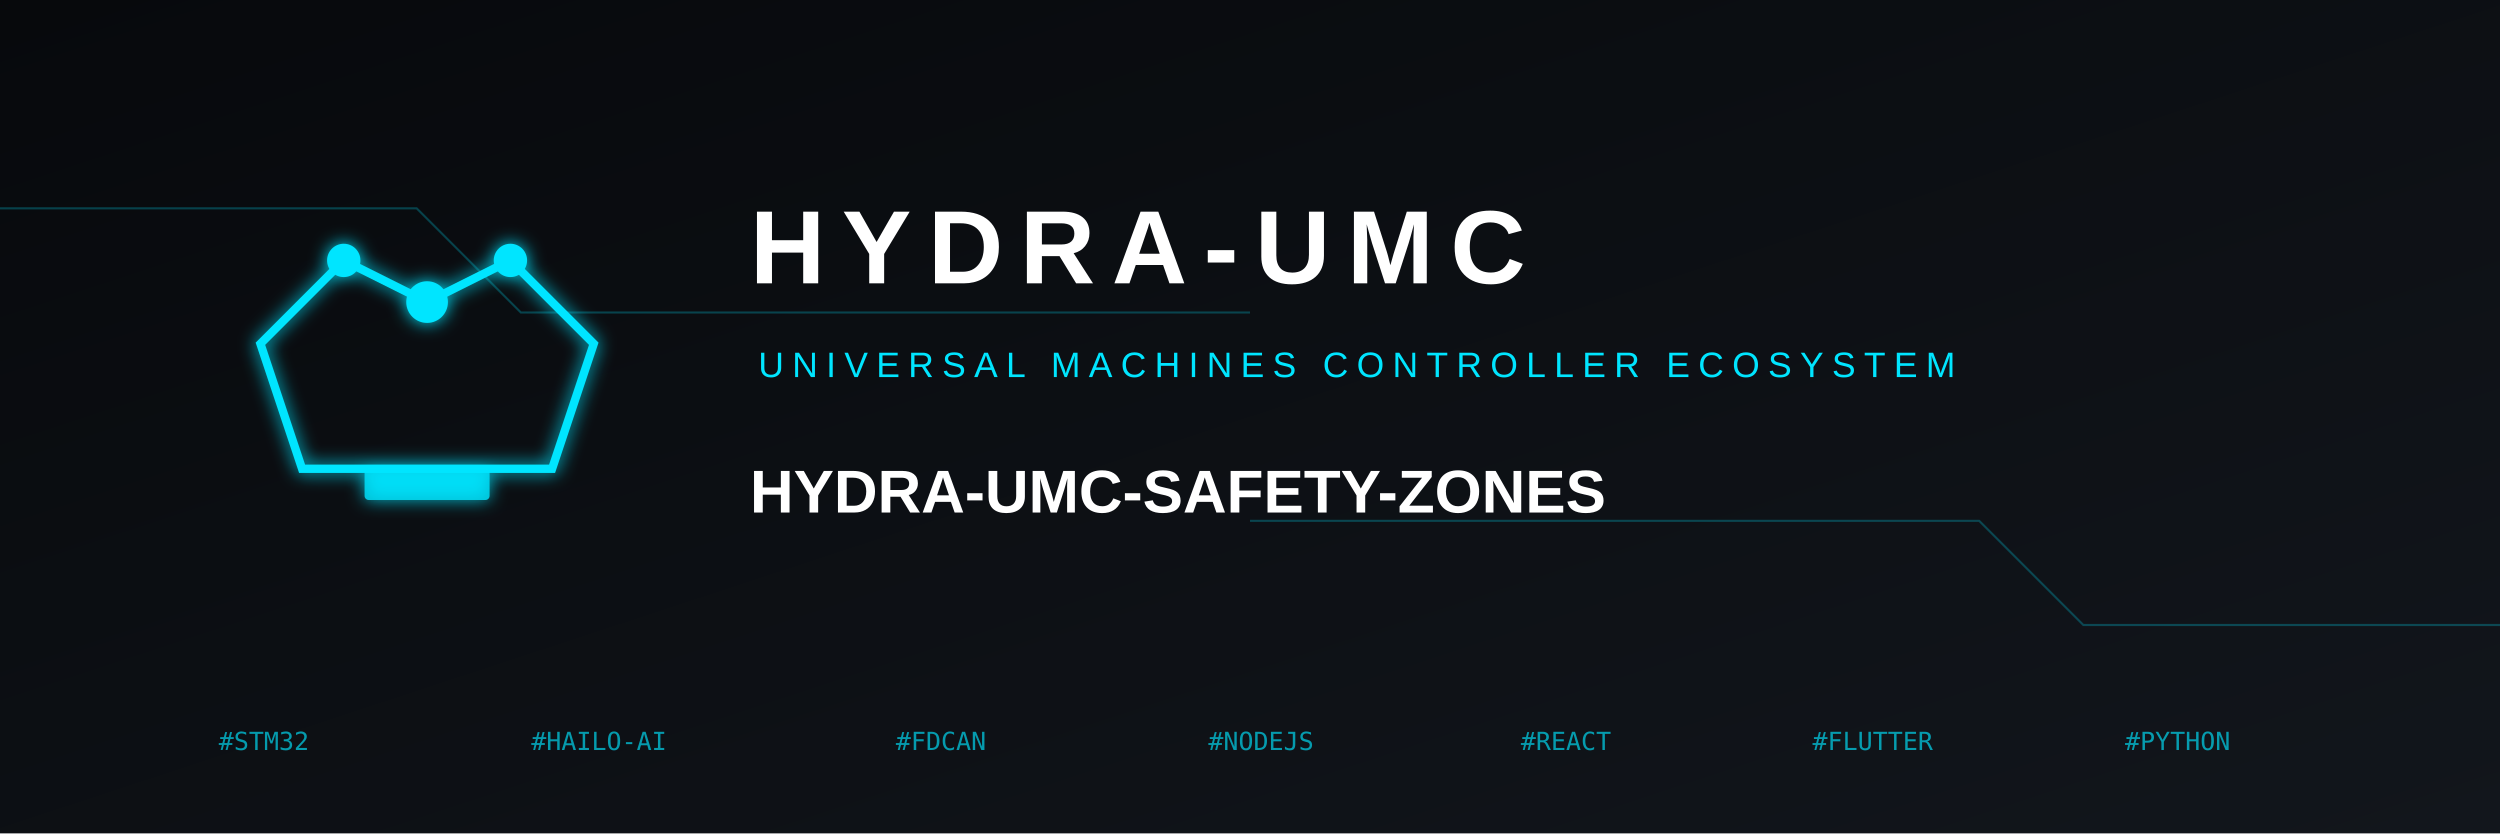
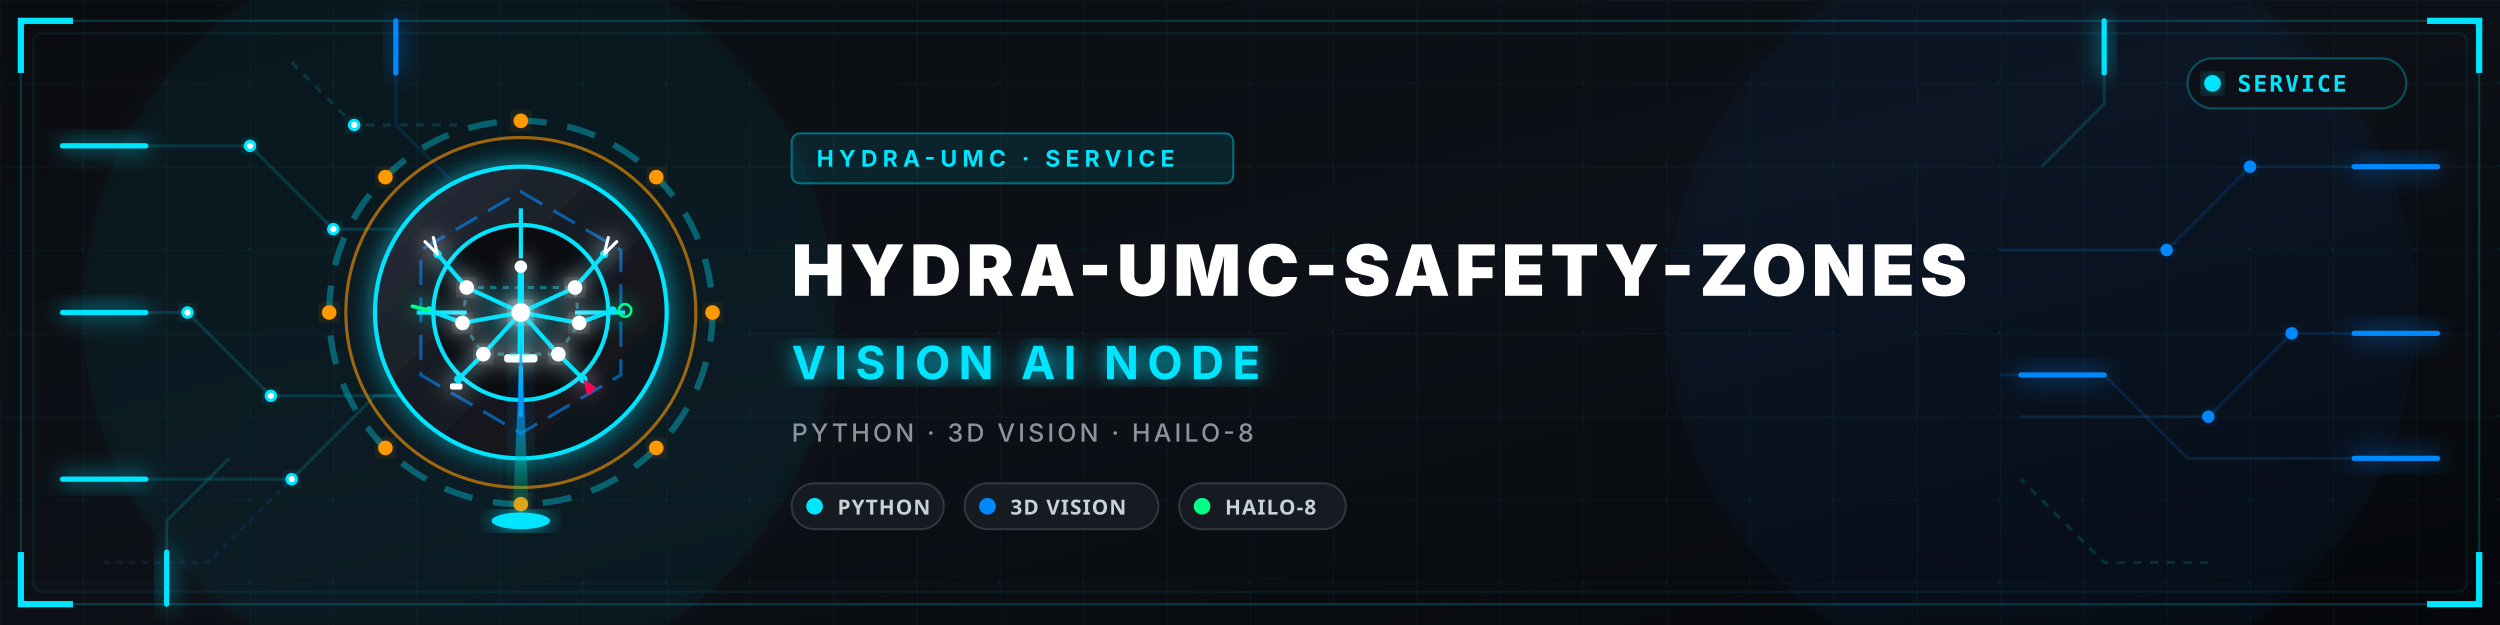
- <svg xmlns="http://www.w3.org/2000/svg" viewBox="0 0 1200 400" role="img" aria-labelledby="title desc">
+ <svg xmlns="http://www.w3.org/2000/svg" viewBox="0 0 1200 300" width="100%" height="100%">
  <defs>
-     <linearGradient id="bg" x1="0%" y1="0%" x2="100%" y2="100%">
-       <stop stop-color="#07090C" />
-       <stop offset="1" stop-color="#12161C" />
-     </linearGradient>
-     <filter id="g">
-       <feGaussianBlur stdDeviation="4" result="b" />
+     <linearGradient id="bgGlow" x1="0%" y1="0%" x2="100%" y2="100%">
+       <stop offset="0%" stop-color="#0A0C10" />
+       <stop offset="50%" stop-color="#0D1117" />
+       <stop offset="100%" stop-color="#05070A" />
+     </linearGradient>
+     <linearGradient id="cyanGlow" x1="0%" y1="0%" x2="100%" y2="0%">
+       <stop offset="0%" stop-color="#00E5FF" stop-opacity="0.8" />
+       <stop offset="100%" stop-color="#0088FF" stop-opacity="0.9" />
+     </linearGradient>
+     <linearGradient id="hydraCyanGlow" x1="0%" y1="0%" x2="100%" y2="100%">
+       <stop offset="0%" stop-color="#00F0FF" />
+       <stop offset="100%" stop-color="#0077FF" />
+     </linearGradient>
+     <linearGradient id="laserBeam" x1="0%" y1="0%" x2="0%" y2="100%">
+       <stop offset="0%" stop-color="#00E5FF" stop-opacity="1" />
+       <stop offset="40%" stop-color="#0088FF" stop-opacity="0.8" />
+       <stop offset="100%" stop-color="#00FF88" stop-opacity="0" />
+     </linearGradient>
+     <linearGradient id="metalGradient" x1="0%" y1="0%" x2="100%" y2="100%">
+       <stop offset="0%" stop-color="#2A303C" />
+       <stop offset="50%" stop-color="#161B22" />
+       <stop offset="100%" stop-color="#0D1117" />
+     </linearGradient>
+     <filter id="glowCyan" x="-20%" y="-20%" width="140%" height="140%">
+       <feGaussianBlur stdDeviation="5" result="blur" />
      <feMerge>
-         <feMergeNode in="b" />
+         <feMergeNode in="blur" />
        <feMergeNode in="SourceGraphic" />
      </feMerge>
    </filter>
+     <filter id="glowBlue" x="-20%" y="-20%" width="140%" height="140%">
+       <feGaussianBlur stdDeviation="6" result="blur" />
+       <feMerge>
+         <feMergeNode in="blur" />
+         <feMergeNode in="SourceGraphic" />
+       </feMerge>
+     </filter>
+     <filter id="glowBeam" x="-30%" y="-30%" width="160%" height="160%">
+       <feGaussianBlur stdDeviation="8" result="blur" />
+       <feMerge>
+         <feMergeNode in="blur" />
+         <feMergeNode in="SourceGraphic" />
+       </feMerge>
+     </filter>
+     <pattern id="cyberGrid" width="40" height="40" patternUnits="userSpaceOnUse">
+       <path d="M 40 0 L 0 0 0 40" fill="none" stroke="#00E5FF" stroke-opacity="0.04" stroke-width="1" />
+       <circle cx="40" cy="40" r="1" fill="#00E5FF" fill-opacity="0.1" />
+     </pattern>
+     <g id="pcbNode">
+       <circle cx="0" cy="0" r="3" fill="#00E5FF" filter="url(#glowCyan)" />
+       <circle cx="0" cy="0" r="1.5" fill="#FFFFFF" />
+     </g>
  </defs>
-   <rect width="1200" height="400" fill="url(#bg)" />
-   <g fill="none" stroke="#00E5FF" stroke-width="1" opacity=".25">
-     <path d="M0 100H200L250 150H600" />
-     <path d="M1200 300H1000L950 250H600" />
-   </g>
-   <g transform="translate(205 185)" filter="url(#g)">
-     <path d="M-60,40 -80,-20 -40,-60 0,-40 40,-60 80,-20 60,40Z" fill="none" stroke="#00E5FF" stroke-width="4" />
-     <circle cy="-40" r="10" fill="#00E5FF" />
-     <circle cx="-40" cy="-60" r="8" fill="#00E5FF" />
-     <circle cx="40" cy="-60" r="8" fill="#00E5FF" />
-     <rect x="-30" y="40" width="60" height="15" rx="2" fill="#00E5FF" opacity=".8" />
-   </g>
-   <text x="360" y="136" font-family="Arial,sans-serif" font-size="50" font-weight="bold" fill="#FFF" letter-spacing="8">HYDRA-UMC</text>
-   <text x="364" y="181" font-family="Arial,sans-serif" font-size="17" fill="#00E5FF" letter-spacing="4">UNIVERSAL MACHINES CONTROLLER ECOSYSTEM</text>
-   <text x="360" y="246" font-family="Arial,sans-serif" font-size="29" font-weight="bold" fill="#FFF">HYDRA-UMC-SAFETY-ZONES</text>
-   <g font-family="monospace" font-size="12" fill="#00E5FF" opacity=".65">
-     <text x="105" y="360">#STM32</text>
-     <text x="255" y="360">#HAILO-AI</text>
-     <text x="430" y="360">#FDCAN</text>
-     <text x="580" y="360">#NODEJS</text>
-     <text x="730" y="360">#REACT</text>
-     <text x="870" y="360">#FLUTTER</text>
-     <text x="1020" y="360">#PYTHON</text>
+   <rect width="1200" height="300" fill="url(#bgGlow)" />
+   <rect width="1200" height="300" fill="url(#cyberGrid)" />
+   <circle cx="220" cy="150" r="180" fill="#00E5FF" fill-opacity="0.03" filter="url(#glowCyan)">
+     <animate attributeName="fill-opacity" values="0.02;0.05;0.02" dur="6s" repeatCount="indefinite" />
+   </circle>
+   <circle cx="980" cy="150" r="180" fill="#0077FF" fill-opacity="0.03" filter="url(#glowBlue)">
+     <animate attributeName="fill-opacity" values="0.02;0.05;0.02" dur="6s" repeatCount="indefinite" />
+   </circle>
+   <rect x="10" y="10" width="1180" height="280" fill="none" stroke="#00E5FF" stroke-opacity="0.2" stroke-width="1" rx="6" />
+   <rect x="16" y="16" width="1168" height="268" fill="none" stroke="#00E5FF" stroke-opacity="0.08" stroke-width="1" rx="4" />
+   <path d="M 10 35 L 10 10 L 35 10" fill="none" stroke="#00E5FF" stroke-width="3">
+     <animate attributeName="stroke-opacity" values="0.6;1;0.6" dur="3s" repeatCount="indefinite" />
+   </path>
+   <path d="M 1190 35 L 1190 10 L 1165 10" fill="none" stroke="#00E5FF" stroke-width="3">
+     <animate attributeName="stroke-opacity" values="0.6;1;0.6" dur="3s" repeatCount="indefinite" />
+   </path>
+   <path d="M 10 265 L 10 290 L 35 290" fill="none" stroke="#00E5FF" stroke-width="3">
+     <animate attributeName="stroke-opacity" values="0.6;1;0.6" dur="3s" repeatCount="indefinite" />
+   </path>
+   <path d="M 1190 265 L 1190 290 L 1165 290" fill="none" stroke="#00E5FF" stroke-width="3">
+     <animate attributeName="stroke-opacity" values="0.6;1;0.6" dur="3s" repeatCount="indefinite" />
+   </path>
+   <g stroke="#00E5FF" stroke-opacity="0.15" stroke-width="1.5" fill="none">
+     <path d="M 30 70 L 120 70 L 160 110 L 240 110" />
+     <path d="M 30 150 L 90 150 L 130 190 L 220 190" />
+     <path d="M 30 230 L 140 230 L 180 190 L 210 190" />
+     <path d="M 80 290 L 80 250 L 110 220" />
+     <path d="M 190 10 L 190 60 L 220 90" stroke="#0077FF" stroke-opacity="0.15" />
+     <path d="M 140 30 L 170 60 L 220 60" stroke-dasharray="4,4" />
+     <path d="M 50 270 L 100 270 L 140 230" stroke="#0077FF" stroke-opacity="0.15" stroke-dasharray="3,3" />
+   </g>
+   <g fill="none" stroke-linecap="round" stroke-linejoin="round">
+     <path d="M 30 70 L 120 70 L 160 110 L 240 110" stroke="#00E5FF" stroke-width="2.5" stroke-dasharray="40, 240" filter="url(#glowCyan)">
+       <animate attributeName="stroke-dashoffset" values="280;0" dur="3s" repeatCount="indefinite" />
+     </path>
+     <path d="M 30 150 L 90 150 L 130 190 L 220 190" stroke="#00E5FF" stroke-width="2.5" stroke-dasharray="40, 220" filter="url(#glowCyan)">
+       <animate attributeName="stroke-dashoffset" values="260;0" dur="3.5s" repeatCount="indefinite" />
+     </path>
+     <path d="M 30 230 L 140 230 L 180 190 L 210 190" stroke="#00E5FF" stroke-width="2.5" stroke-dasharray="40, 230" filter="url(#glowCyan)">
+       <animate attributeName="stroke-dashoffset" values="270;0" dur="3.2s" repeatCount="indefinite" />
+     </path>
+     <path d="M 80 290 L 80 250 L 110 220" stroke="#00E5FF" stroke-width="2.5" stroke-dasharray="25, 100" filter="url(#glowCyan)">
+       <animate attributeName="stroke-dashoffset" values="125;0" dur="2.5s" repeatCount="indefinite" />
+     </path>
+     <path d="M 190 10 L 190 60 L 220 90" stroke="#0088FF" stroke-width="2.5" stroke-dasharray="25, 90" filter="url(#glowBlue)">
+       <animate attributeName="stroke-dashoffset" values="115;0" dur="2.8s" repeatCount="indefinite" />
+     </path>
+   </g>
+   <use href="#pcbNode" x="120" y="70" />
+   <use href="#pcbNode" x="160" y="110" />
+   <use href="#pcbNode" x="90" y="150" />
+   <use href="#pcbNode" x="130" y="190" />
+   <use href="#pcbNode" x="140" y="230" />
+   <use href="#pcbNode" x="170" y="60" />
+   <g stroke="#0088FF" stroke-opacity="0.15" stroke-width="1.5" fill="none">
+     <path d="M 1170 80 L 1080 80 L 1040 120 L 960 120" />
+     <path d="M 1170 160 L 1100 160 L 1060 200 L 970 200" />
+     <path d="M 1170 220 L 1050 220 L 1010 180 M 1010 180 L 960 180" />
+     <path d="M 1010 10 L 1010 50 L 980 80" stroke="#00E5FF" stroke-opacity="0.15" />
+     <path d="M 1060 270 L 1010 270 L 970 230" stroke="#00E5FF" stroke-opacity="0.15" stroke-dasharray="4,4" />
+   </g>
+   <g fill="none" stroke-linecap="round" stroke-linejoin="round">
+     <path d="M 1170 80 L 1080 80 L 1040 120 L 960 120" stroke="#0088FF" stroke-width="2.5" stroke-dasharray="40, 230" filter="url(#glowBlue)">
+       <animate attributeName="stroke-dashoffset" values="0;270" dur="3.5s" repeatCount="indefinite" />
+     </path>
+     <path d="M 1170 160 L 1100 160 L 1060 200 L 970 200" stroke="#0088FF" stroke-width="2.5" stroke-dasharray="40, 240" filter="url(#glowBlue)">
+       <animate attributeName="stroke-dashoffset" values="0;280" dur="3.8s" repeatCount="indefinite" />
+     </path>
+     <path d="M 1170 220 L 1050 220 L 1010 180 M 1010 180 L 960 180" stroke="#0088FF" stroke-width="2.5" stroke-dasharray="40, 250" filter="url(#glowBlue)">
+       <animate attributeName="stroke-dashoffset" values="0;290" dur="4s" repeatCount="indefinite" />
+     </path>
+     <path d="M 1010 10 L 1010 50 L 980 80" stroke="#00E5FF" stroke-width="2.5" stroke-dasharray="25, 95" filter="url(#glowCyan)">
+       <animate attributeName="stroke-dashoffset" values="0;120" dur="2.6s" repeatCount="indefinite" />
+     </path>
+   </g>
+   <circle cx="1080" cy="80" r="3" fill="#0088FF" filter="url(#glowBlue)" />
+   <circle cx="1040" cy="120" r="3" fill="#0088FF" filter="url(#glowBlue)" />
+   <circle cx="1100" cy="160" r="3" fill="#0088FF" filter="url(#glowBlue)" />
+   <circle cx="1060" cy="200" r="3" fill="#0088FF" filter="url(#glowBlue)" />
+   <g transform="translate(250, 150)">
+     <g>
+       <circle cx="0" cy="0" r="92" fill="none" stroke="#00E5FF" stroke-opacity="0.35" stroke-width="3" stroke-dasharray="14,10" />
+       <circle cx="0" cy="0" r="84" fill="none" stroke="#FF9900" stroke-opacity="0.6" stroke-width="1.5" />
+       <circle cx="92" cy="0" r="3.5" fill="#FF9900" filter="url(#glowBlue)" />
+       <circle cx="65" cy="65" r="3.5" fill="#FF9900" filter="url(#glowBlue)" />
+       <circle cx="0" cy="92" r="3.5" fill="#FF9900" filter="url(#glowBlue)" />
+       <circle cx="-65" cy="65" r="3.5" fill="#FF9900" filter="url(#glowBlue)" />
+       <circle cx="-92" cy="0" r="3.5" fill="#FF9900" filter="url(#glowBlue)" />
+       <circle cx="-65" cy="-65" r="3.5" fill="#FF9900" filter="url(#glowBlue)" />
+       <circle cx="0" cy="-92" r="3.5" fill="#FF9900" filter="url(#glowBlue)" />
+       <circle cx="65" cy="-65" r="3.5" fill="#FF9900" filter="url(#glowBlue)" />
+       <animateTransform attributeName="transform" type="rotate" from="0 0 0" to="360 0 0" dur="25s" repeatCount="indefinite" />
+     </g>
+     <circle cx="0" cy="0" r="70" fill="url(#metalGradient)" stroke="#00E5FF" stroke-width="2" filter="url(#glowCyan)" />
+     <g>
+       <polygon points="0,-58 48,-30 48,30 0,58 -48,30 -48,-30" fill="none" stroke="#0088FF" stroke-width="1.5" stroke-dasharray="12,6" opacity="0.6" />
+       <animateTransform attributeName="transform" type="rotate" from="360 0 0" to="0 0 0" dur="18s" repeatCount="indefinite" />
+     </g>
+     <circle cx="0" cy="0" r="42" fill="#0A0C10" stroke="#00E5FF" stroke-width="2" />
+     <line x1="-50" y1="0" x2="-26" y2="0" stroke="#00E5FF" stroke-width="2" />
+     <line x1="26" y1="0" x2="50" y2="0" stroke="#00E5FF" stroke-width="2" />
+     <line x1="0" y1="-50" x2="0" y2="-26" stroke="#00E5FF" stroke-width="2" />
+     <line x1="0" y1="26" x2="0" y2="50" stroke="#00E5FF" stroke-width="2" />
+     <g id="hydra8ArmSystem" filter="url(#glowCyan)">
+       <line x1="0" y1="0" x2="0" y2="22" stroke="#00E5FF" stroke-width="3" stroke-linecap="round" />
+       <rect x="-8" y="20" width="16" height="4" rx="1.5" fill="#FFFFFF" />
+       <line x1="0" y1="0" x2="0" y2="-22" stroke="#00E5FF" stroke-width="3" stroke-linecap="round" />
+       <circle cx="0" cy="-22" r="3" fill="#FFFFFF" />
+       <path d="M -26 -12 L -28 5 L -18 20 L 18 20 L 28 5 L 26 -12 Z" fill="none" stroke="#00E5FF" stroke-width="1.5" stroke-dasharray="3,3" opacity="0.4" />
+       <path d="M 0 0 L -26 -12 M 0 0 L -28 5 M 0 0 L -18 20 M 0 0 L 18 20 M 0 0 L 28 5 M 0 0 L 26 -12" stroke="#00E5FF" stroke-width="2" stroke-linecap="round" />
+       <g transform="translate(-26, -12)">
+         <g>
+           <animateTransform attributeName="transform" type="rotate" values="-25;15;-25" dur="3.4s" repeatCount="indefinite" />
+           <line x1="0" y1="0" x2="-14" y2="-16" stroke="#00E5FF" stroke-width="2" stroke-linecap="round" />
+           <circle cx="-14" cy="-16" r="2" fill="#00E5FF" />
+           <g transform="translate(-14, -16)">
+             <animateTransform attributeName="transform" type="rotate" values="30;-20;30" dur="3.4s" repeatCount="indefinite" />
+             <path d="M 0 0 L -6 -6 M 0 0 L -2 -8" stroke="#FFFFFF" stroke-width="1.5" stroke-linecap="round" />
+           </g>
+         </g>
+       </g>
+       <g transform="translate(-28, 5)">
+         <g>
+           <animateTransform attributeName="transform" type="rotate" values="-18;22;-18" dur="4.0s" repeatCount="indefinite" />
+           <line x1="0" y1="0" x2="-16" y2="-6" stroke="#00E5FF" stroke-width="2" stroke-linecap="round" />
+           <circle cx="-16" cy="-6" r="2" fill="#00E5FF" />
+           <g transform="translate(-16, -6)">
+             <animateTransform attributeName="transform" type="rotate" values="-25;25;-25" dur="4.0s" repeatCount="indefinite" />
+             <line x1="0" y1="0" x2="-8" y2="-2" stroke="#00FF88" stroke-width="1.8" stroke-linecap="round" />
+           </g>
+         </g>
+       </g>
+       <g transform="translate(-18, 20)">
+         <g>
+           <animateTransform attributeName="transform" type="rotate" values="-15;20;-15" dur="4.5s" repeatCount="indefinite" />
+           <line x1="0" y1="0" x2="-12" y2="12" stroke="#00E5FF" stroke-width="2" stroke-linecap="round" />
+           <circle cx="-12" cy="12" r="2" fill="#00E5FF" />
+           <g transform="translate(-12, 12)">
+             <animateTransform attributeName="transform" type="rotate" values="20;-15;20" dur="4.5s" repeatCount="indefinite" />
+             <rect x="-4" y="2" width="6" height="3" rx="1" fill="#FFFFFF" />
+           </g>
+         </g>
+       </g>
+       <g transform="translate(18, 20)">
+         <g>
+           <animateTransform attributeName="transform" type="rotate" values="15;-20;15" dur="4.2s" repeatCount="indefinite" />
+           <line x1="0" y1="0" x2="12" y2="12" stroke="#00E5FF" stroke-width="2" stroke-linecap="round" />
+           <circle cx="12" cy="12" r="2" fill="#00E5FF" />
+           <g transform="translate(12, 12)">
+             <animateTransform attributeName="transform" type="rotate" values="-20;15;-20" dur="4.2s" repeatCount="indefinite" />
+             <polygon points="0,0 6,4 2,8" fill="#FF0055" />
+           </g>
+         </g>
+       </g>
+       <g transform="translate(28, 5)">
+         <g>
+           <animateTransform attributeName="transform" type="rotate" values="22;-18;22" dur="3.8s" repeatCount="indefinite" />
+           <line x1="0" y1="0" x2="16" y2="-6" stroke="#00E5FF" stroke-width="2" stroke-linecap="round" />
+           <circle cx="16" cy="-6" r="2" fill="#00E5FF" />
+           <g transform="translate(16, -6)">
+             <animateTransform attributeName="transform" type="rotate" values="20;-20;20" dur="3.8s" repeatCount="indefinite" />
+             <circle cx="6" cy="0" r="3" fill="none" stroke="#00FF88" stroke-width="1.2" />
+           </g>
+         </g>
+       </g>
+       <g transform="translate(26, -12)">
+         <g>
+           <animateTransform attributeName="transform" type="rotate" values="25;-15;25" dur="3.2s" repeatCount="indefinite" />
+           <line x1="0" y1="0" x2="14" y2="-16" stroke="#00E5FF" stroke-width="2" stroke-linecap="round" />
+           <circle cx="14" cy="-16" r="2" fill="#00E5FF" />
+           <g transform="translate(14, -16)">
+             <animateTransform attributeName="transform" type="rotate" values="-30;20;-30" dur="3.2s" repeatCount="indefinite" />
+             <path d="M 0 0 L 6 -6 M 0 0 L 2 -8" stroke="#FFFFFF" stroke-width="1.5" stroke-linecap="round" />
+           </g>
+         </g>
+       </g>
+       <circle cx="0" cy="0" r="4.5" fill="#FFFFFF" filter="url(#glowCyan)" />
+       <circle cx="-26" cy="-12" r="3.5" fill="#FFFFFF" filter="url(#glowCyan)" />
+       <circle cx="-28" cy="5" r="3.5" fill="#FFFFFF" filter="url(#glowCyan)" />
+       <circle cx="-18" cy="20" r="3.5" fill="#FFFFFF" filter="url(#glowCyan)" />
+       <circle cx="18" cy="20" r="3.5" fill="#FFFFFF" filter="url(#glowCyan)" />
+       <circle cx="28" cy="5" r="3.5" fill="#FFFFFF" filter="url(#glowCyan)" />
+       <circle cx="26" cy="-12" r="3.5" fill="#FFFFFF" filter="url(#glowCyan)" />
+     </g>
+   </g>
+   <path d="M 250 157 L 246 250 L 254 250 Z" fill="url(#laserBeam)" filter="url(#glowBeam)">
+     <animate attributeName="opacity" values="0.3;1;0.3" dur="1.2s" repeatCount="indefinite" />
+   </path>
+   <ellipse cx="250" cy="250" rx="14" ry="4" fill="#00E5FF" filter="url(#glowCyan)">
+     <animate attributeName="rx" values="10;18;10" dur="1.2s" repeatCount="indefinite" />
+     <animate attributeName="opacity" values="0.4;1;0.4" dur="1.2s" repeatCount="indefinite" />
+   </ellipse>
+   <g transform="translate(380, 0)">
+     <g transform="translate(0, 82)">
+       <rect x="0" y="-18" width="212" height="24" rx="4" fill="#00E5FF" fill-opacity="0.1" stroke="#00E5FF" stroke-opacity="0.4" stroke-width="1">
+         <animate attributeName="stroke-opacity" values="0.3;0.8;0.3" dur="4s" repeatCount="indefinite" />
+       </rect>
+       <text x="12" y="-2" font-family="'Inter', 'Segoe UI', 'Roboto', sans-serif" font-weight="700" font-size="11" fill="#00E5FF" letter-spacing="2.5">HYDRA-UMC · SERVICE</text>
+     </g>
+     <text x="0" y="142" font-family="'Inter', 'Segoe UI', 'Roboto', sans-serif" font-weight="900" font-size="34" fill="#FFFFFF" letter-spacing="2.5">HYDRA-UMC-SAFETY-ZONES</text>
+     <text x="0" y="182" font-family="'Inter', 'Segoe UI', 'Roboto', sans-serif" font-weight="700" font-size="22" fill="#00E5FF" letter-spacing="4" filter="url(#glowCyan)">VISION AI NODE</text>
+     <text x="0" y="212" font-family="'Inter', 'Segoe UI', 'Roboto', sans-serif" font-weight="500" font-size="12" fill="#8B949E" letter-spacing="1.5">PYTHON · 3D VISION · HAILO-8</text>
+     <g transform="translate(0, 232)">
+       <rect x="0" y="0" width="73" height="22" rx="11" fill="#161B22" stroke="#30363D" stroke-width="1" />
+       <circle cx="11" cy="11" r="4" fill="#00E5FF">
+         <animate attributeName="opacity" values="0.5;1;0.5" dur="2.0s" repeatCount="indefinite" />
+       </circle>
+       <text x="22" y="15" font-family="sans-serif" font-weight="600" font-size="10" fill="#C9D1D9" letter-spacing="0.5">PYTHON</text>
+       <rect x="83" y="0" width="93" height="22" rx="11" fill="#161B22" stroke="#30363D" stroke-width="1" />
+       <circle cx="94" cy="11" r="4" fill="#0088FF">
+         <animate attributeName="opacity" values="0.5;1;0.5" dur="2.2s" repeatCount="indefinite" />
+       </circle>
+       <text x="105" y="15" font-family="sans-serif" font-weight="600" font-size="10" fill="#C9D1D9" letter-spacing="0.5">3D VISION</text>
+       <rect x="186" y="0" width="80" height="22" rx="11" fill="#161B22" stroke="#30363D" stroke-width="1" />
+       <circle cx="197" cy="11" r="4" fill="#00FF88">
+         <animate attributeName="opacity" values="0.5;1;0.5" dur="2.4s" repeatCount="indefinite" />
+       </circle>
+       <text x="208" y="15" font-family="sans-serif" font-weight="600" font-size="10" fill="#C9D1D9" letter-spacing="0.5">HAILO-8</text>
+     </g>
+   </g>
+   <g transform="translate(1060, 42)">
+     <rect x="-10" y="-14" width="105" height="24" rx="12" fill="#0D1117" stroke="#00E5FF" stroke-opacity="0.3" stroke-width="1" />
+     <circle cx="2" cy="-2" r="4" fill="#00E5FF" filter="url(#glowCyan)">
+       <animate attributeName="opacity" values="0.3;1;0.3" dur="1.5s" repeatCount="indefinite" />
+     </circle>
+     <text x="14" y="2" font-family="monospace" font-weight="700" font-size="11" fill="#00E5FF" letter-spacing="1">SERVICE</text>
  </g>
</svg>
